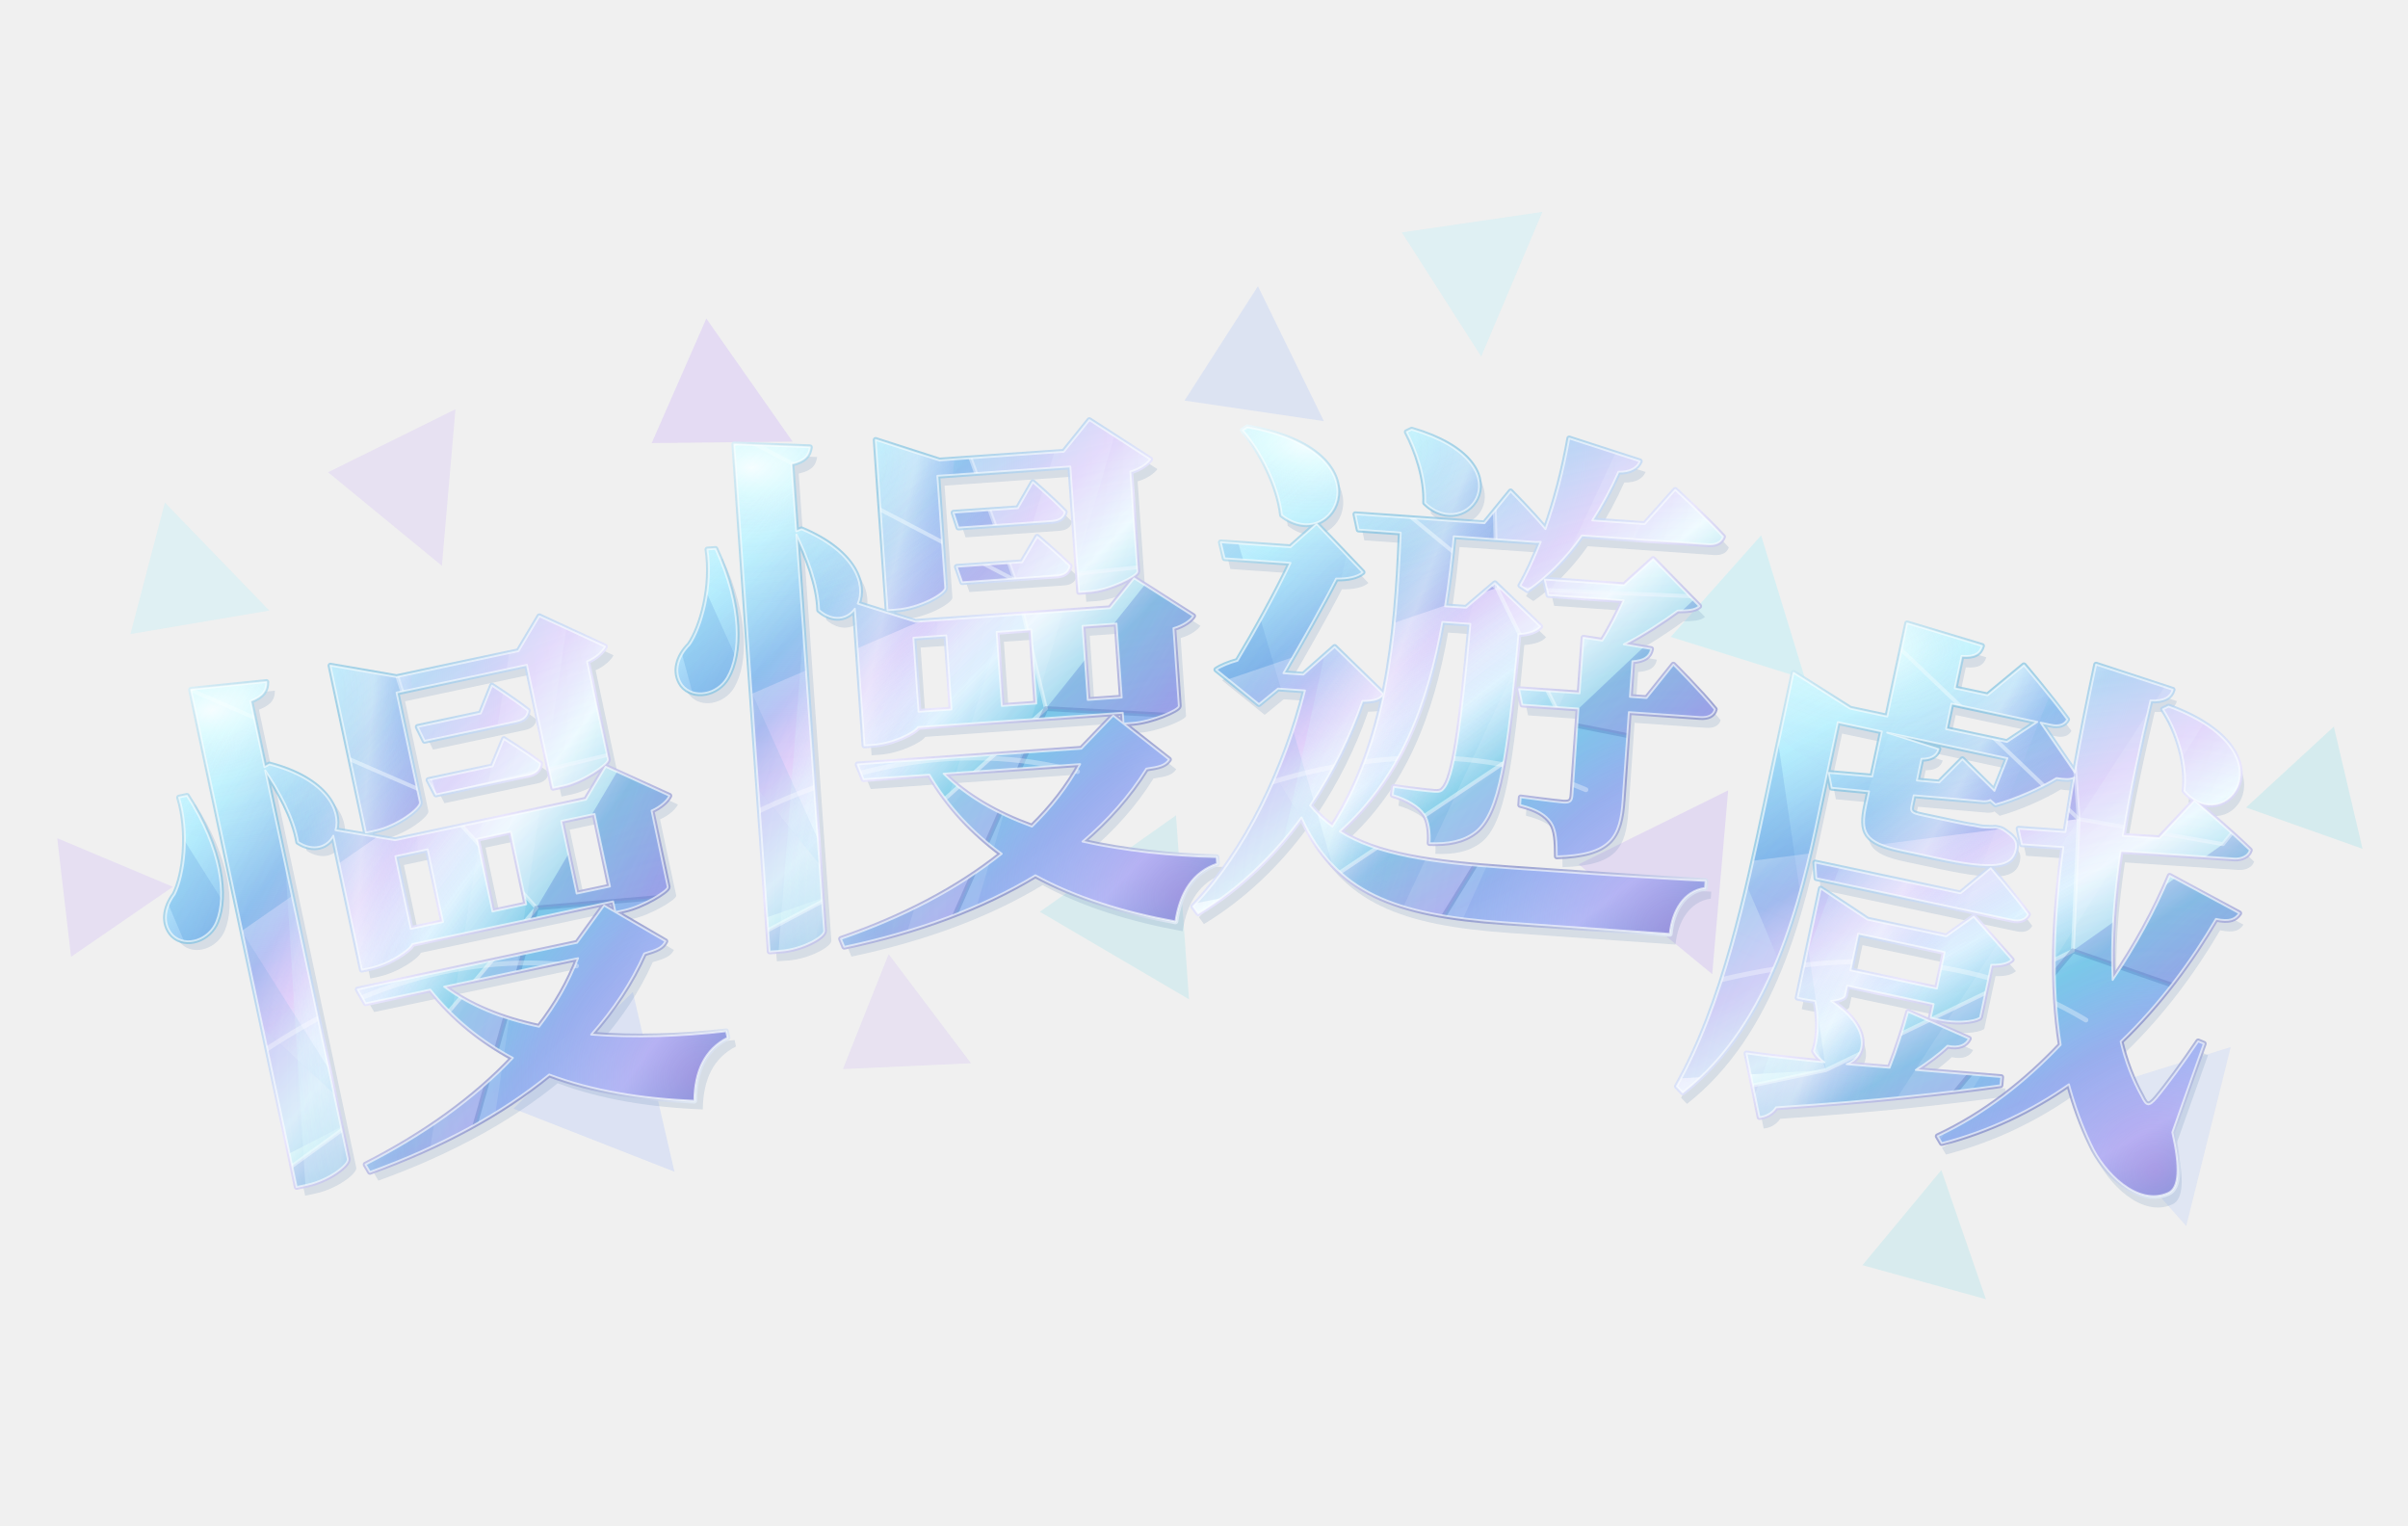
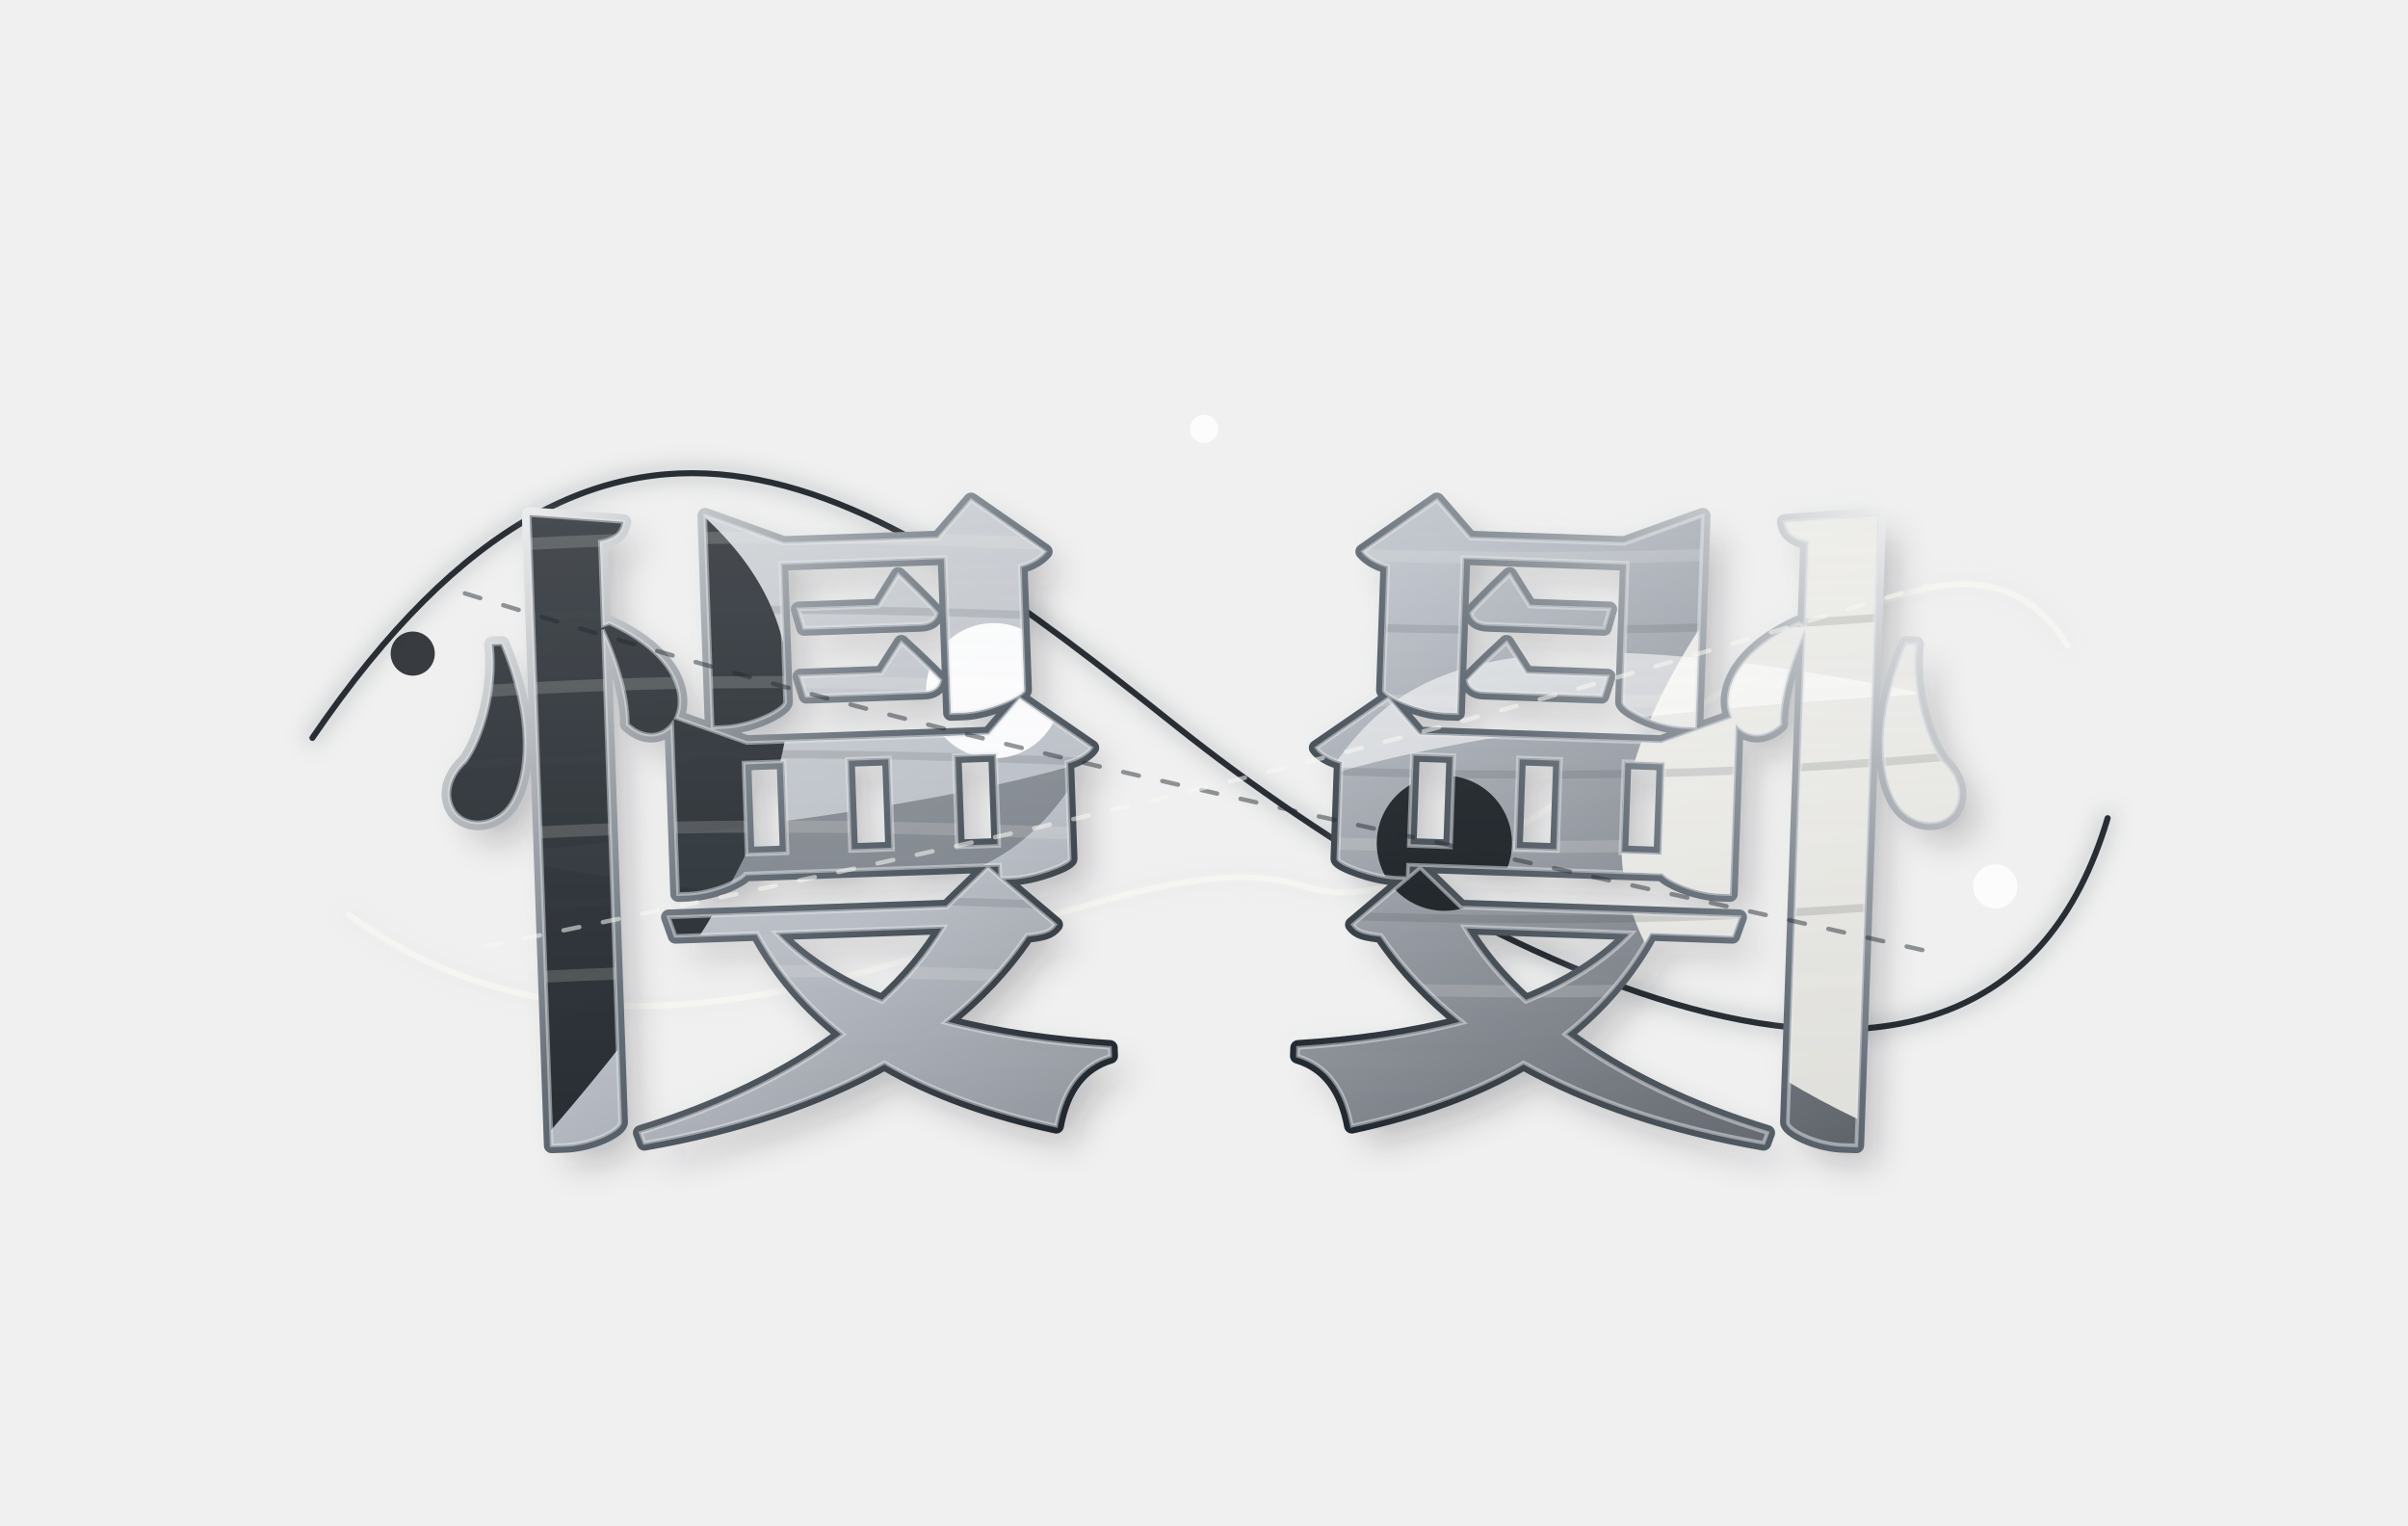
- <svg xmlns="http://www.w3.org/2000/svg" width="1200" height="760" viewBox="0 0 1200 760" role="img" aria-labelledby="crystalTitle crystalDescription">
+ <svg xmlns="http://www.w3.org/2000/svg" width="1200" height="760" viewBox="0 0 1200 760" role="img" aria-label="慢慢 陰陽相生">
  <defs>
-     <text id="crystalGlyph0" x="0" y="0" text-anchor="middle" dominant-baseline="central" font-family="&quot;Noto Serif CJK TC&quot;, &quot;Source Han Serif TC&quot;, &quot;Songti TC&quot;, &quot;PMingLiU&quot;, serif" font-size="100" font-weight="800">慢</text>
-     <clipPath id="crystalClip0">
-       <use href="#crystalGlyph0" />
+     <linearGradient id="faceBase" x1="0" y1="0" x2="1" y2="1">
+       <stop offset="0%" stop-color="#f9f7f2" />
+       <stop offset="48%" stop-color="#b7bcc4" />
+       <stop offset="100%" stop-color="#11161c" />
+     </linearGradient>
+     <linearGradient id="strokeGrad" x1="0" y1="0" x2="1" y2="1">
+       <stop offset="0%" stop-color="#ffffff" />
+       <stop offset="52%" stop-color="#666f78" />
+       <stop offset="100%" stop-color="#1b2128" />
+     </linearGradient>
+     <linearGradient id="sheenGrad" x1="0" y1="0" x2="0" y2="1">
+       <stop offset="0%" stop-color="#ffffff" stop-opacity=".8" />
+       <stop offset="52%" stop-color="#f7fbff" stop-opacity=".22" />
+       <stop offset="100%" stop-color="#000000" stop-opacity="0" />
+     </linearGradient>
+     <filter id="blurBig" x="-28%" y="-28%" width="156%" height="156%">
+       <feGaussianBlur stdDeviation="5.2" />
+     </filter>
+     <filter id="shadowBlur" x="-28%" y="-28%" width="156%" height="156%">
+       <feGaussianBlur stdDeviation="8.2" />
+     </filter>
+     <text id="glyph-0" x="0" y="0" text-anchor="middle" dominant-baseline="central" font-family="&quot;Noto Serif CJK TC&quot;, &quot;Source Han Serif TC&quot;, &quot;Songti TC&quot;, &quot;PMingLiU&quot;, serif" font-size="250" font-weight="840">慢</text>
+     <text id="glyph-1" x="0" y="0" text-anchor="middle" dominant-baseline="central" font-family="&quot;Noto Serif CJK TC&quot;, &quot;Source Han Serif TC&quot;, &quot;Songti TC&quot;, &quot;PMingLiU&quot;, serif" font-size="250" font-weight="840">慢</text>
+     <clipPath id="lettersClip">
+       <use href="#glyph-0" transform="translate(386 392) rotate(-2) scale(1.34 1.34)" />
+       <use href="#glyph-1" transform="translate(814 392) rotate(2) scale(-1.34 1.34)" />
    </clipPath>
-     <text id="crystalGlyph1" x="0" y="0" text-anchor="middle" dominant-baseline="central" font-family="&quot;Noto Serif CJK TC&quot;, &quot;Source Han Serif TC&quot;, &quot;Songti TC&quot;, &quot;PMingLiU&quot;, serif" font-size="100" font-weight="800">慢</text>
-     <clipPath id="crystalClip1">
-       <use href="#crystalGlyph1" />
-     </clipPath>
-     <text id="crystalGlyph2" x="0" y="0" text-anchor="middle" dominant-baseline="central" font-family="&quot;Noto Serif CJK TC&quot;, &quot;Source Han Serif TC&quot;, &quot;Songti TC&quot;, &quot;PMingLiU&quot;, serif" font-size="100" font-weight="800">遊</text>
-     <clipPath id="crystalClip2">
-       <use href="#crystalGlyph2" />
-     </clipPath>
-     <text id="crystalGlyph3" x="0" y="0" text-anchor="middle" dominant-baseline="central" font-family="&quot;Noto Serif CJK TC&quot;, &quot;Source Han Serif TC&quot;, &quot;Songti TC&quot;, &quot;PMingLiU&quot;, serif" font-size="100" font-weight="800">戲</text>
-     <clipPath id="crystalClip3">
-       <use href="#crystalGlyph3" />
-     </clipPath>
-     <linearGradient id="crystalBody" x1="0.08" y1="0.05" x2="0.95" y2="1">
-       <stop offset="0" stop-color="#f4ffff" />
-       <stop offset=".13" stop-color="#b4eeff" />
-       <stop offset=".27" stop-color="#86b5ec" />
-       <stop offset=".40" stop-color="#dbb7f7" />
-       <stop offset=".51" stop-color="#f7ffff" />
-       <stop offset=".62" stop-color="#70cbdf" />
-       <stop offset=".75" stop-color="#a4a4e7" />
-       <stop offset=".88" stop-color="#d9c4f9" />
-       <stop offset="1" stop-color="#5a81b8" />
-     </linearGradient>
-     <linearGradient id="crystalEdge" x1="0" y1="0" x2="1" y2="1">
-       <stop offset="0" stop-color="#f8ffff" stop-opacity=".92" />
-       <stop offset=".26" stop-color="#76bfe1" stop-opacity=".65" />
-       <stop offset=".52" stop-color="#e9e5ff" stop-opacity=".88" />
-       <stop offset=".75" stop-color="#818ac9" stop-opacity=".73" />
-       <stop offset="1" stop-color="#f6ffff" stop-opacity=".92" />
-     </linearGradient>
-     <linearGradient id="crystalFaceCool" x1="0" y1="0" x2=".9" y2="1">
-       <stop offset="0" stop-color="#faffff" stop-opacity=".75" />
-       <stop offset=".48" stop-color="#8ceafa" stop-opacity=".26" />
-       <stop offset="1" stop-color="#406fc3" stop-opacity=".48" />
-     </linearGradient>
-     <linearGradient id="crystalFaceViolet" x1="0" y1="0" x2="1" y2="1">
-       <stop offset="0" stop-color="#faf5ff" stop-opacity=".78" />
-       <stop offset=".36" stop-color="#be9ce9" stop-opacity=".45" />
-       <stop offset="1" stop-color="#5b70c8" stop-opacity=".28" />
-     </linearGradient>
-     <linearGradient id="crystalFaceMirror" x1="0" y1="0" x2="1" y2=".95">
-       <stop offset="0" stop-color="#faffff" stop-opacity=".85" />
-       <stop offset=".31" stop-color="#ffffff" stop-opacity=".12" />
-       <stop offset=".51" stop-color="#ecfcff" stop-opacity=".64" />
-       <stop offset=".72" stop-color="#94d9fc" stop-opacity=".08" />
-       <stop offset="1" stop-color="#ffffff" stop-opacity=".6" />
-     </linearGradient>
-     <linearGradient id="crystalIllumination" x1="0" y1="0" x2="1" y2=".85">
-       <stop offset="0" stop-color="#ffffff" stop-opacity=".64" />
-       <stop offset=".27" stop-color="#b7f9ff" stop-opacity="0" />
-       <stop offset=".54" stop-color="#ffffff" stop-opacity=".73" />
-       <stop offset=".70" stop-color="#a8aafc" stop-opacity="0" />
-       <stop offset="1" stop-color="#ffffff" stop-opacity=".23" />
-     </linearGradient>
-     <radialGradient id="crystalGlare" cx="31%" cy="23%" r="81%">
-       <stop offset="0" stop-color="#ffffff" stop-opacity=".88" />
-       <stop offset=".17" stop-color="#e6ffff" stop-opacity=".42" />
-       <stop offset=".42" stop-color="#c0ddfa" stop-opacity=".09" />
-       <stop offset="1" stop-color="#b6aaff" stop-opacity="0" />
-     </radialGradient>
-     <radialGradient id="crystalPrism" cx="80%" cy="84%" r="73%">
-       <stop offset="0" stop-color="#bc89e9" stop-opacity=".52" />
-       <stop offset=".36" stop-color="#8cbaff" stop-opacity=".17" />
-       <stop offset="1" stop-color="#ffffff" stop-opacity="0" />
-     </radialGradient>
  </defs>
-   <g aria-hidden="true">
-     <polygon points="0 -37.42 38.61 26.73 -31.48 22.57" transform="translate(90.58 286.85) rotate(-13)" fill="#a9effa" opacity="0.24" />
-     <polygon points="0 -45.93 47.39 32.81 -38.64 27.7" transform="translate(301.18 537.95) rotate(18)" fill="#adc3fa" opacity="0.31" />
-     <polygon points="0 -39.12 40.37 27.95 -32.91 23.6" transform="translate(203.98 235.55) rotate(36)" fill="#c8abf9" opacity="0.22" />
-     <polygon points="0 -37.42 38.61 26.73 -31.48 22.57" transform="translate(354.6 196.05) rotate(-4)" fill="#c8abf9" opacity="0.31" />
-     <polygon points="0 -45.93 47.39 32.81 -38.64 27.7" transform="translate(565.2 447.15) rotate(27)" fill="#84dce7" opacity="0.22" />
-     <polygon points="0 -34.02 35.1 24.3 -28.62 20.52" transform="translate(446.4 509.25) rotate(-6)" fill="#cbb4f4" opacity="0.24" />
-     <polygon points="0 -37.42 38.61 26.73 -31.48 22.57" transform="translate(623.62 179.85) rotate(5)" fill="#97b5fc" opacity="0.22" />
-     <polygon points="0 -45.93 47.39 32.81 -38.64 27.7" transform="translate(834.22 430.95) rotate(36)" fill="#cbb4f4" opacity="0.36" />
-     <polygon points="0 -39.12 40.37 27.95 -32.91 23.6" transform="translate(737.02 128.55) rotate(54)" fill="#a9effa" opacity="0.24" />
-     <polygon points="0 -37.42 38.61 26.73 -31.48 22.57" transform="translate(868.58 303.05) rotate(14)" fill="#a9effa" opacity="0.36" />
-     <polygon points="0 -45.93 47.39 32.81 -38.64 27.7" transform="translate(1079.18 554.15) rotate(45)" fill="#adc3fa" opacity="0.24" />
-     <polygon points="0 -34.02 35.1 24.3 -28.62 20.52" transform="translate(960.38 616.25) rotate(12)" fill="#84dce7" opacity="0.22" />
-     <polygon points="0 -30.24 32.4 23.22 -29.16 21.6" transform="translate(46.3 442.1) rotate(-36)" fill="#c8abf9" opacity=".25" />
-     <polygon points="0 -30.24 32.4 23.22 -29.16 21.6" transform="translate(1153.7 390.8) rotate(18)" fill="#84dce7" opacity=".25" />
+   <g id="outer-ribbons" fill="none" stroke-linecap="round" stroke-linejoin="round">
+     <path d="M 155.68 367.65 C 305.68 147.68, 438 243.68, 586 361.65 S 990.32 609.62, 1050.32 407.65" stroke="#3c4751" stroke-width="8" opacity=".2" filter="url(#blurBig)" />
+     <path d="M 155.68 367.65 C 305.68 147.68, 438 243.68, 586 361.65 S 990.32 609.62, 1050.32 407.65" stroke="#1a2027" stroke-width="3" opacity=".92" />
+     <path d="M 173.68 455.65 C 343.68 579.62, 548 407.65, 650 441.65 S 956.32 201.68, 1030.32 321.68" stroke="#d8dce2" stroke-width="8" opacity=".2" filter="url(#blurBig)" />
+     <path d="M 173.68 455.65 C 343.68 579.62, 548 407.65, 650 441.65 S 956.32 201.68, 1030.32 321.68" stroke="#f6f6f1" stroke-width="3" opacity=".95" />
  </g>
-   <g transform="translate(211 434) rotate(-12) scale(2.7)">
-     <use href="#crystalGlyph0" fill="#547cab" opacity=".17" transform="translate(1.2 1.9)" />
-     <use href="#crystalGlyph0" fill="url(#crystalBody)" stroke="url(#crystalEdge)" stroke-width="1.05" stroke-linejoin="round" paint-order="stroke fill" />
-     <g clip-path="url(#crystalClip0)">
-       <rect x="-70" y="-70" width="140" height="140" fill="url(#crystalGlare)" />
-       <polygon points="-58,-58 0,-65 5,-13 -45,8" fill="url(#crystalFaceCool)" opacity=".71" />
-       <polygon points="0,-65 62,-54 42,-14 5,-13" fill="#eefeff" opacity=".38" />
-       <polygon points="62,-54 67,17 19,11 42,-14" fill="url(#crystalFaceViolet)" opacity=".78" />
-       <polygon points="-58,-58 -45,8 -65,54 -21,42" fill="#5b94db" opacity=".23" />
-       <polygon points="-45,8 5,-13 19,11 -21,42" fill="url(#crystalFaceMirror)" opacity=".8" />
-       <polygon points="5,-13 42,-14 19,11" fill="#ffffff" opacity=".4" />
-       <polygon points="19,11 67,17 62,62 -10,66" fill="#79c7ee" opacity=".31" />
-       <polygon points="-21,42 19,11 -10,66 -64,61" fill="#c69bf0" opacity=".24" />
-       <polygon points="-45,8 -21,42 -64,61 -65,54" fill="#eefeff" opacity=".36" />
-       <polygon points="-16,-65 10,-63 -13,70 -36,70" fill="url(#crystalIllumination)" opacity=".57" />
-       <polygon points="35,-65 45,-65 -5,70 -17,70" fill="#f9ffff" opacity=".14" />
-       <rect x="-70" y="-70" width="140" height="140" fill="url(#crystalPrism)" />
-       <g fill="none" stroke-linecap="round" stroke-linejoin="round">
-         <path d="M-58 -58 L5 -13 L19 11 L-21 42 L-64 61" stroke="#f9ffff" stroke-opacity=".46" stroke-width=".72" />
-         <path d="M0 -65 L5 -13 L42 -14 L62 -54" stroke="#f3f7ff" stroke-opacity=".46" stroke-width=".72" />
-         <path d="M19 11 L67 17 M19 11 L-10 66" stroke="#486db4" stroke-opacity=".29" stroke-width=".88" />
-         <path d="M-60 -35 Q-4 -54 51 -47" stroke="#ffffff" stroke-opacity=".62" stroke-width="1.7" />
-         <path d="M-46 31 Q-8 12 24 23" stroke="#ffffff" stroke-opacity=".34" stroke-width=".9" />
-       </g>
-       <ellipse cx="-21" cy="-28" rx="29" ry="17" fill="url(#crystalGlare)" opacity=".82" />
+   <g id="shadow" transform="translate(9 10)" fill="#0d1116" opacity=".22" filter="url(#shadowBlur)">
+     <use href="#glyph-0" transform="translate(386 392) rotate(-2) scale(1.34 1.34)" />
+     <use href="#glyph-1" transform="translate(814 392) rotate(2) scale(-1.34 1.34)" />
+   </g>
+   <g id="back-glow" transform="translate(-3 -5)" fill="#c8d0d8" opacity=".18" filter="url(#blurBig)">
+     <use href="#glyph-0" transform="translate(386 392) rotate(-2) scale(1.34 1.34)" />
+     <use href="#glyph-1" transform="translate(814 392) rotate(2) scale(-1.34 1.34)" />
+   </g>
+   <g id="face" fill="url(#faceBase)" stroke="url(#strokeGrad)" stroke-width="5.8" stroke-linejoin="round" paint-order="stroke fill">
+     <use href="#glyph-0" transform="translate(386 392) rotate(-2) scale(1.34 1.34)" />
+     <use href="#glyph-1" transform="translate(814 392) rotate(2) scale(-1.34 1.34)" />
+   </g>
+   <g id="inner-flow" clip-path="url(#lettersClip)">
+     <rect x="0" y="0" width="100%" height="100%" fill="url(#faceBase)" opacity="1" />
+     <g opacity=".96">
+       <path d="M 105.68 151.68 C 450 241.68, 470 349.65, 245.68 595.62 L 105.68 675.62 Z" fill="#10151b" opacity=".9" />
+       <path d="M 1094.32 615.62 C 758 527.62, 726 413.65, 956.32 183.68 L 1094.32 91.68 Z" fill="#f5f4ef" opacity=".92" />
    </g>
-     <use href="#crystalGlyph0" fill="none" stroke="#fcffff" stroke-opacity=".61" stroke-width=".34" stroke-linejoin="round" />
+     <path d="M 239.68 425.65 C 550 487.62, 514 399.65, 588 303.68 C 636 341.68, 626 391.65, 239.68 425.65 Z" fill="#2f363d" opacity=".42" />
+     <path d="M 960.32 345.65 C 650 283.68, 688 373.65, 610 461.62 C 566 429.62, 580 367.65, 960.32 345.65 Z" fill="#ffffff" opacity=".56" />
+     <path d="M 197.68 275.65 C 500 249.65, 682 299.65, 1004.32 265.65" fill="none" stroke="#f1f0eb" stroke-width="6" opacity=".18" stroke-linecap="round" />
+     <path d="M 197.68 311.65 C 500 285.65, 682 335.65, 1004.32 301.65" fill="none" stroke="#303841" stroke-width="4" opacity=".16" stroke-linecap="round" />
+     <path d="M 197.68 347.65 C 500 321.65, 682 371.65, 1004.32 337.65" fill="none" stroke="#f1f0eb" stroke-width="6" opacity=".18" stroke-linecap="round" />
+     <path d="M 197.68 383.65 C 500 357.65, 682 407.65, 1004.32 373.65" fill="none" stroke="#303841" stroke-width="4" opacity=".16" stroke-linecap="round" />
+     <path d="M 197.68 419.65 C 500 393.65, 682 443.65, 1004.32 409.65" fill="none" stroke="#f1f0eb" stroke-width="6" opacity=".18" stroke-linecap="round" />
+     <path d="M 197.68 455.65 C 500 429.65, 682 479.65, 1004.32 445.65" fill="none" stroke="#303841" stroke-width="4" opacity=".16" stroke-linecap="round" />
+     <path d="M 197.68 491.65 C 500 465.65, 682 515.65, 1004.32 481.65" fill="none" stroke="#f1f0eb" stroke-width="6" opacity=".18" stroke-linecap="round" />
+     <circle cx="495.19" cy="344.14" r="33.69" fill="#ffffff" opacity=".94" />
+     <circle cx="719.78" cy="420.12" r="33.69" fill="#10151a" opacity=".94" />
+     <rect x="0" y="0" width="100%" height="100%" fill="url(#sheenGrad)" opacity=".34" />
  </g>
-   <g transform="translate(468 327) rotate(-4) scale(2.7)">
-     <use href="#crystalGlyph1" fill="#547cab" opacity=".17" transform="translate(1.2 1.9)" />
-     <use href="#crystalGlyph1" fill="url(#crystalBody)" stroke="url(#crystalEdge)" stroke-width="1.05" stroke-linejoin="round" paint-order="stroke fill" />
-     <g clip-path="url(#crystalClip1)">
-       <rect x="-70" y="-70" width="140" height="140" fill="url(#crystalGlare)" />
-       <polygon points="-58,-58 0,-65 15,-13 -45,8" fill="url(#crystalFaceCool)" opacity=".71" />
-       <polygon points="0,-65 62,-54 42,-14 15,-13" fill="#eefeff" opacity=".38" />
-       <polygon points="62,-54 67,17 19,11 42,-14" fill="url(#crystalFaceViolet)" opacity=".78" />
-       <polygon points="-58,-58 -45,8 -65,54 -21,42" fill="#5b94db" opacity=".23" />
-       <polygon points="-45,8 15,-13 19,11 -21,42" fill="url(#crystalFaceMirror)" opacity=".8" />
-       <polygon points="15,-13 42,-14 19,11" fill="#ffffff" opacity=".4" />
-       <polygon points="19,11 67,17 62,62 -10,66" fill="#79c7ee" opacity=".31" />
-       <polygon points="-21,42 19,11 -10,66 -64,61" fill="#c69bf0" opacity=".24" />
-       <polygon points="-45,8 -21,42 -64,61 -65,54" fill="#eefeff" opacity=".36" />
-       <polygon points="-16,-65 10,-63 -13,70 -36,70" fill="url(#crystalIllumination)" opacity=".57" />
-       <polygon points="35,-65 45,-65 -5,70 -17,70" fill="#f9ffff" opacity=".14" />
-       <rect x="-70" y="-70" width="140" height="140" fill="url(#crystalPrism)" />
-       <g fill="none" stroke-linecap="round" stroke-linejoin="round">
-         <path d="M-58 -58 L15 -13 L19 11 L-21 42 L-64 61" stroke="#f9ffff" stroke-opacity=".46" stroke-width=".72" />
-         <path d="M0 -65 L15 -13 L42 -14 L62 -54" stroke="#f3f7ff" stroke-opacity=".46" stroke-width=".72" />
-         <path d="M19 11 L67 17 M19 11 L-10 66" stroke="#486db4" stroke-opacity=".29" stroke-width=".88" />
-         <path d="M-60 -35 Q-4 -54 51 -47" stroke="#ffffff" stroke-opacity=".62" stroke-width="1.7" />
-         <path d="M-46 31 Q-8 12 24 23" stroke="#ffffff" stroke-opacity=".34" stroke-width=".9" />
-       </g>
-       <ellipse cx="-21" cy="-28" rx="29" ry="17" fill="url(#crystalGlare)" opacity=".82" />
-     </g>
-     <use href="#crystalGlyph1" fill="none" stroke="#fcffff" stroke-opacity=".61" stroke-width=".34" stroke-linejoin="round" />
+   <g id="inner-stroke" fill="none" stroke="#e5e8eb" stroke-width="1.35" opacity=".5">
+     <use href="#glyph-0" transform="translate(386 392) rotate(-2) scale(1.34 1.34)" />
+     <use href="#glyph-1" transform="translate(814 392) rotate(2) scale(-1.34 1.34)" />
  </g>
-   <g transform="translate(730 327) rotate(4) scale(2.7)">
-     <use href="#crystalGlyph2" fill="#547cab" opacity=".17" transform="translate(1.2 1.9)" />
-     <use href="#crystalGlyph2" fill="url(#crystalBody)" stroke="url(#crystalEdge)" stroke-width="1.05" stroke-linejoin="round" paint-order="stroke fill" />
-     <g clip-path="url(#crystalClip2)">
-       <rect x="-70" y="-70" width="140" height="140" fill="url(#crystalGlare)" />
-       <polygon points="-58,-58 0,-65 5,-13 -45,8" fill="url(#crystalFaceCool)" opacity=".71" />
-       <polygon points="0,-65 62,-54 42,-14 5,-13" fill="#eefeff" opacity=".38" />
-       <polygon points="62,-54 67,17 19,11 42,-14" fill="url(#crystalFaceViolet)" opacity=".78" />
-       <polygon points="-58,-58 -45,8 -65,54 -21,42" fill="#5b94db" opacity=".23" />
-       <polygon points="-45,8 5,-13 19,11 -21,42" fill="url(#crystalFaceMirror)" opacity=".8" />
-       <polygon points="5,-13 42,-14 19,11" fill="#ffffff" opacity=".4" />
-       <polygon points="19,11 67,17 62,62 -10,66" fill="#79c7ee" opacity=".31" />
-       <polygon points="-21,42 19,11 -10,66 -64,61" fill="#c69bf0" opacity=".24" />
-       <polygon points="-45,8 -21,42 -64,61 -65,54" fill="#eefeff" opacity=".36" />
-       <polygon points="-16,-65 10,-63 -13,70 -36,70" fill="url(#crystalIllumination)" opacity=".57" />
-       <polygon points="35,-65 45,-65 -5,70 -17,70" fill="#f9ffff" opacity=".14" />
-       <rect x="-70" y="-70" width="140" height="140" fill="url(#crystalPrism)" />
-       <g fill="none" stroke-linecap="round" stroke-linejoin="round">
-         <path d="M-58 -58 L5 -13 L19 11 L-21 42 L-64 61" stroke="#f9ffff" stroke-opacity=".46" stroke-width=".72" />
-         <path d="M0 -65 L5 -13 L42 -14 L62 -54" stroke="#f3f7ff" stroke-opacity=".46" stroke-width=".72" />
-         <path d="M19 11 L67 17 M19 11 L-10 66" stroke="#486db4" stroke-opacity=".29" stroke-width=".88" />
-         <path d="M-60 -35 Q-4 -54 51 -47" stroke="#ffffff" stroke-opacity=".62" stroke-width="1.7" />
-         <path d="M-46 31 Q-8 12 24 23" stroke="#ffffff" stroke-opacity=".34" stroke-width=".9" />
-       </g>
-       <ellipse cx="-21" cy="-28" rx="29" ry="17" fill="url(#crystalGlare)" opacity=".82" />
-     </g>
-     <use href="#crystalGlyph2" fill="none" stroke="#fcffff" stroke-opacity=".61" stroke-width=".34" stroke-linejoin="round" />
+   <g id="inner-trails" fill="none" stroke-linecap="round" stroke-linejoin="round">
+     <path d="M 231.68 295.65 C 490 375.65, 614 395.65, 968.32 475.65" stroke="#232a31" stroke-width="2.2" opacity=".48" stroke-dasharray="8 12" />
+     <path d="M 241.68 471.65 C 582 401.65, 710 367.65, 960.32 291.65" stroke="#f7f7f3" stroke-width="2.2" opacity=".56" stroke-dasharray="8 12" />
  </g>
-   <g transform="translate(989 434) rotate(12) scale(2.7)">
-     <use href="#crystalGlyph3" fill="#547cab" opacity=".17" transform="translate(1.2 1.9)" />
-     <use href="#crystalGlyph3" fill="url(#crystalBody)" stroke="url(#crystalEdge)" stroke-width="1.05" stroke-linejoin="round" paint-order="stroke fill" />
-     <g clip-path="url(#crystalClip3)">
-       <rect x="-70" y="-70" width="140" height="140" fill="url(#crystalGlare)" />
-       <polygon points="-58,-58 0,-65 15,-13 -45,8" fill="url(#crystalFaceCool)" opacity=".71" />
-       <polygon points="0,-65 62,-54 42,-14 15,-13" fill="#eefeff" opacity=".38" />
-       <polygon points="62,-54 67,17 19,11 42,-14" fill="url(#crystalFaceViolet)" opacity=".78" />
-       <polygon points="-58,-58 -45,8 -65,54 -21,42" fill="#5b94db" opacity=".23" />
-       <polygon points="-45,8 15,-13 19,11 -21,42" fill="url(#crystalFaceMirror)" opacity=".8" />
-       <polygon points="15,-13 42,-14 19,11" fill="#ffffff" opacity=".4" />
-       <polygon points="19,11 67,17 62,62 -10,66" fill="#79c7ee" opacity=".31" />
-       <polygon points="-21,42 19,11 -10,66 -64,61" fill="#c69bf0" opacity=".24" />
-       <polygon points="-45,8 -21,42 -64,61 -65,54" fill="#eefeff" opacity=".36" />
-       <polygon points="-16,-65 10,-63 -13,70 -36,70" fill="url(#crystalIllumination)" opacity=".57" />
-       <polygon points="35,-65 45,-65 -5,70 -17,70" fill="#f9ffff" opacity=".14" />
-       <rect x="-70" y="-70" width="140" height="140" fill="url(#crystalPrism)" />
-       <g fill="none" stroke-linecap="round" stroke-linejoin="round">
-         <path d="M-58 -58 L15 -13 L19 11 L-21 42 L-64 61" stroke="#f9ffff" stroke-opacity=".46" stroke-width=".72" />
-         <path d="M0 -65 L15 -13 L42 -14 L62 -54" stroke="#f3f7ff" stroke-opacity=".46" stroke-width=".72" />
-         <path d="M19 11 L67 17 M19 11 L-10 66" stroke="#486db4" stroke-opacity=".29" stroke-width=".88" />
-         <path d="M-60 -35 Q-4 -54 51 -47" stroke="#ffffff" stroke-opacity=".62" stroke-width="1.7" />
-         <path d="M-46 31 Q-8 12 24 23" stroke="#ffffff" stroke-opacity=".34" stroke-width=".9" />
-       </g>
-       <ellipse cx="-21" cy="-28" rx="29" ry="17" fill="url(#crystalGlare)" opacity=".82" />
-     </g>
-     <use href="#crystalGlyph3" fill="none" stroke="#fcffff" stroke-opacity=".61" stroke-width=".34" stroke-linejoin="round" />
+   <g id="outer-dots">
+     <circle cx="205.68" cy="325.65" r="11" fill="#10151a" opacity=".82" />
+     <circle cx="994.32" cy="441.65" r="11" fill="#ffffff" opacity=".82" />
+     <circle cx="600" cy="213.68" r="7" fill="#ffffff" opacity=".82" />
  </g>
</svg>
